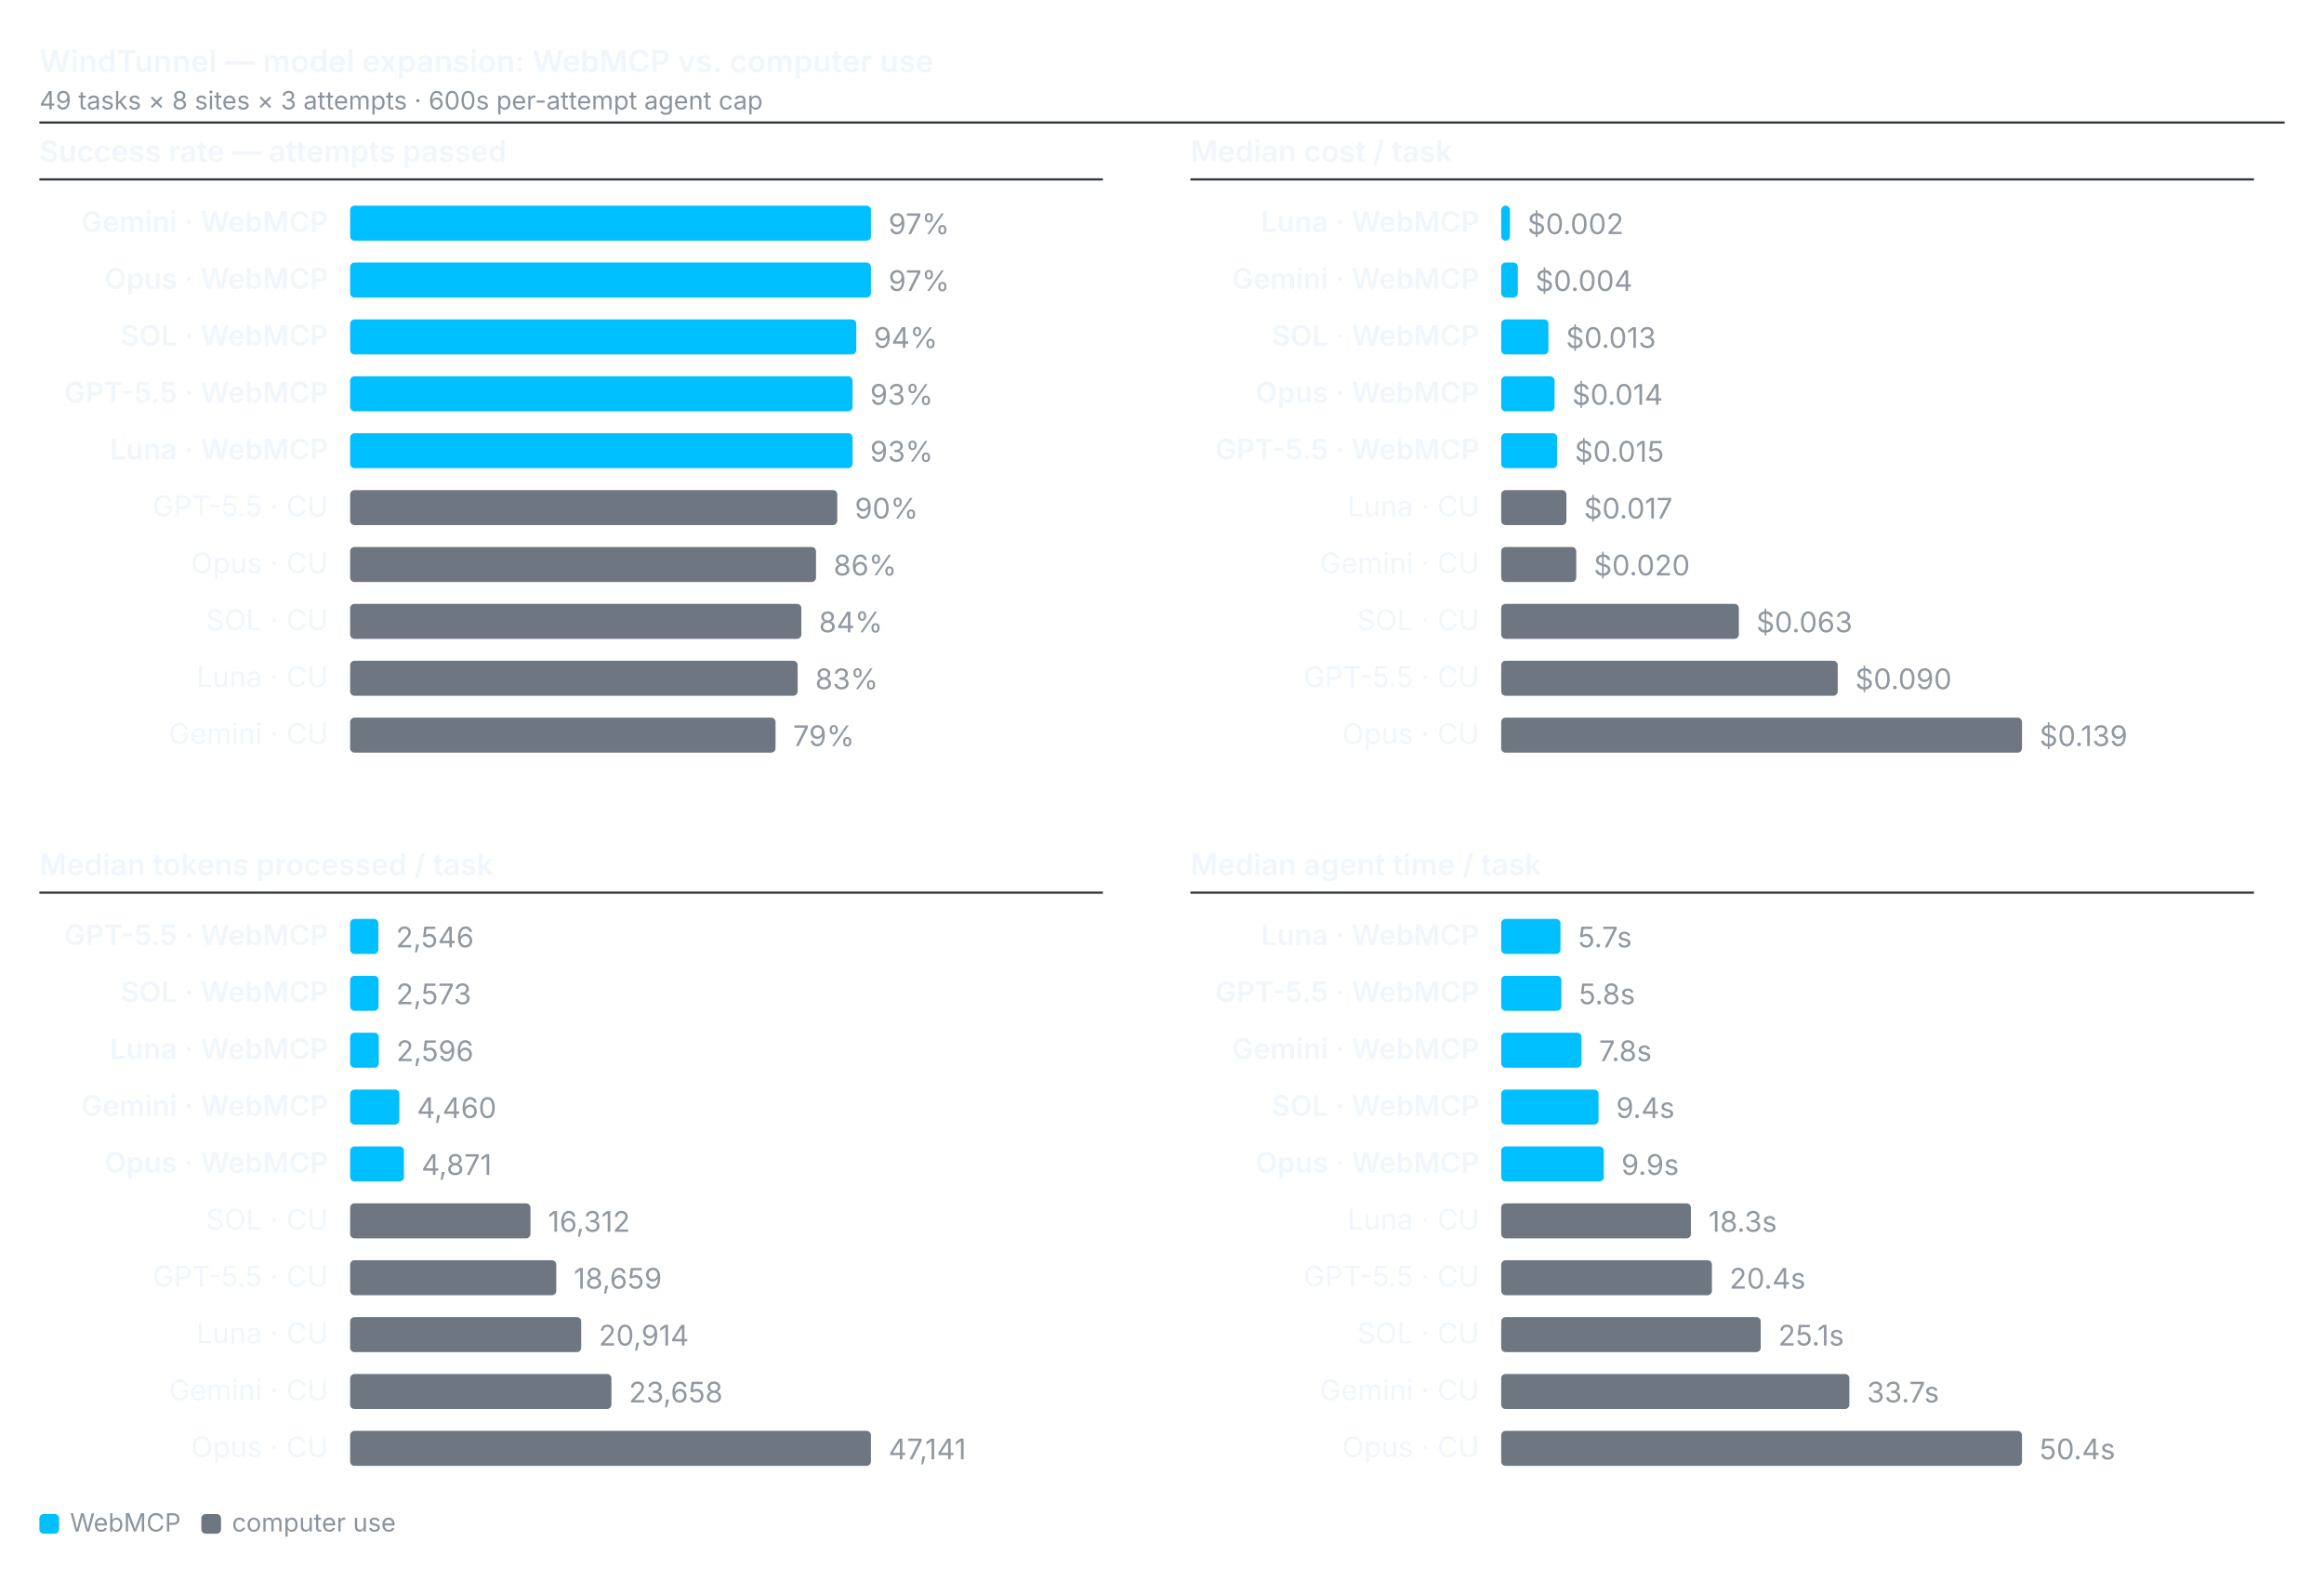
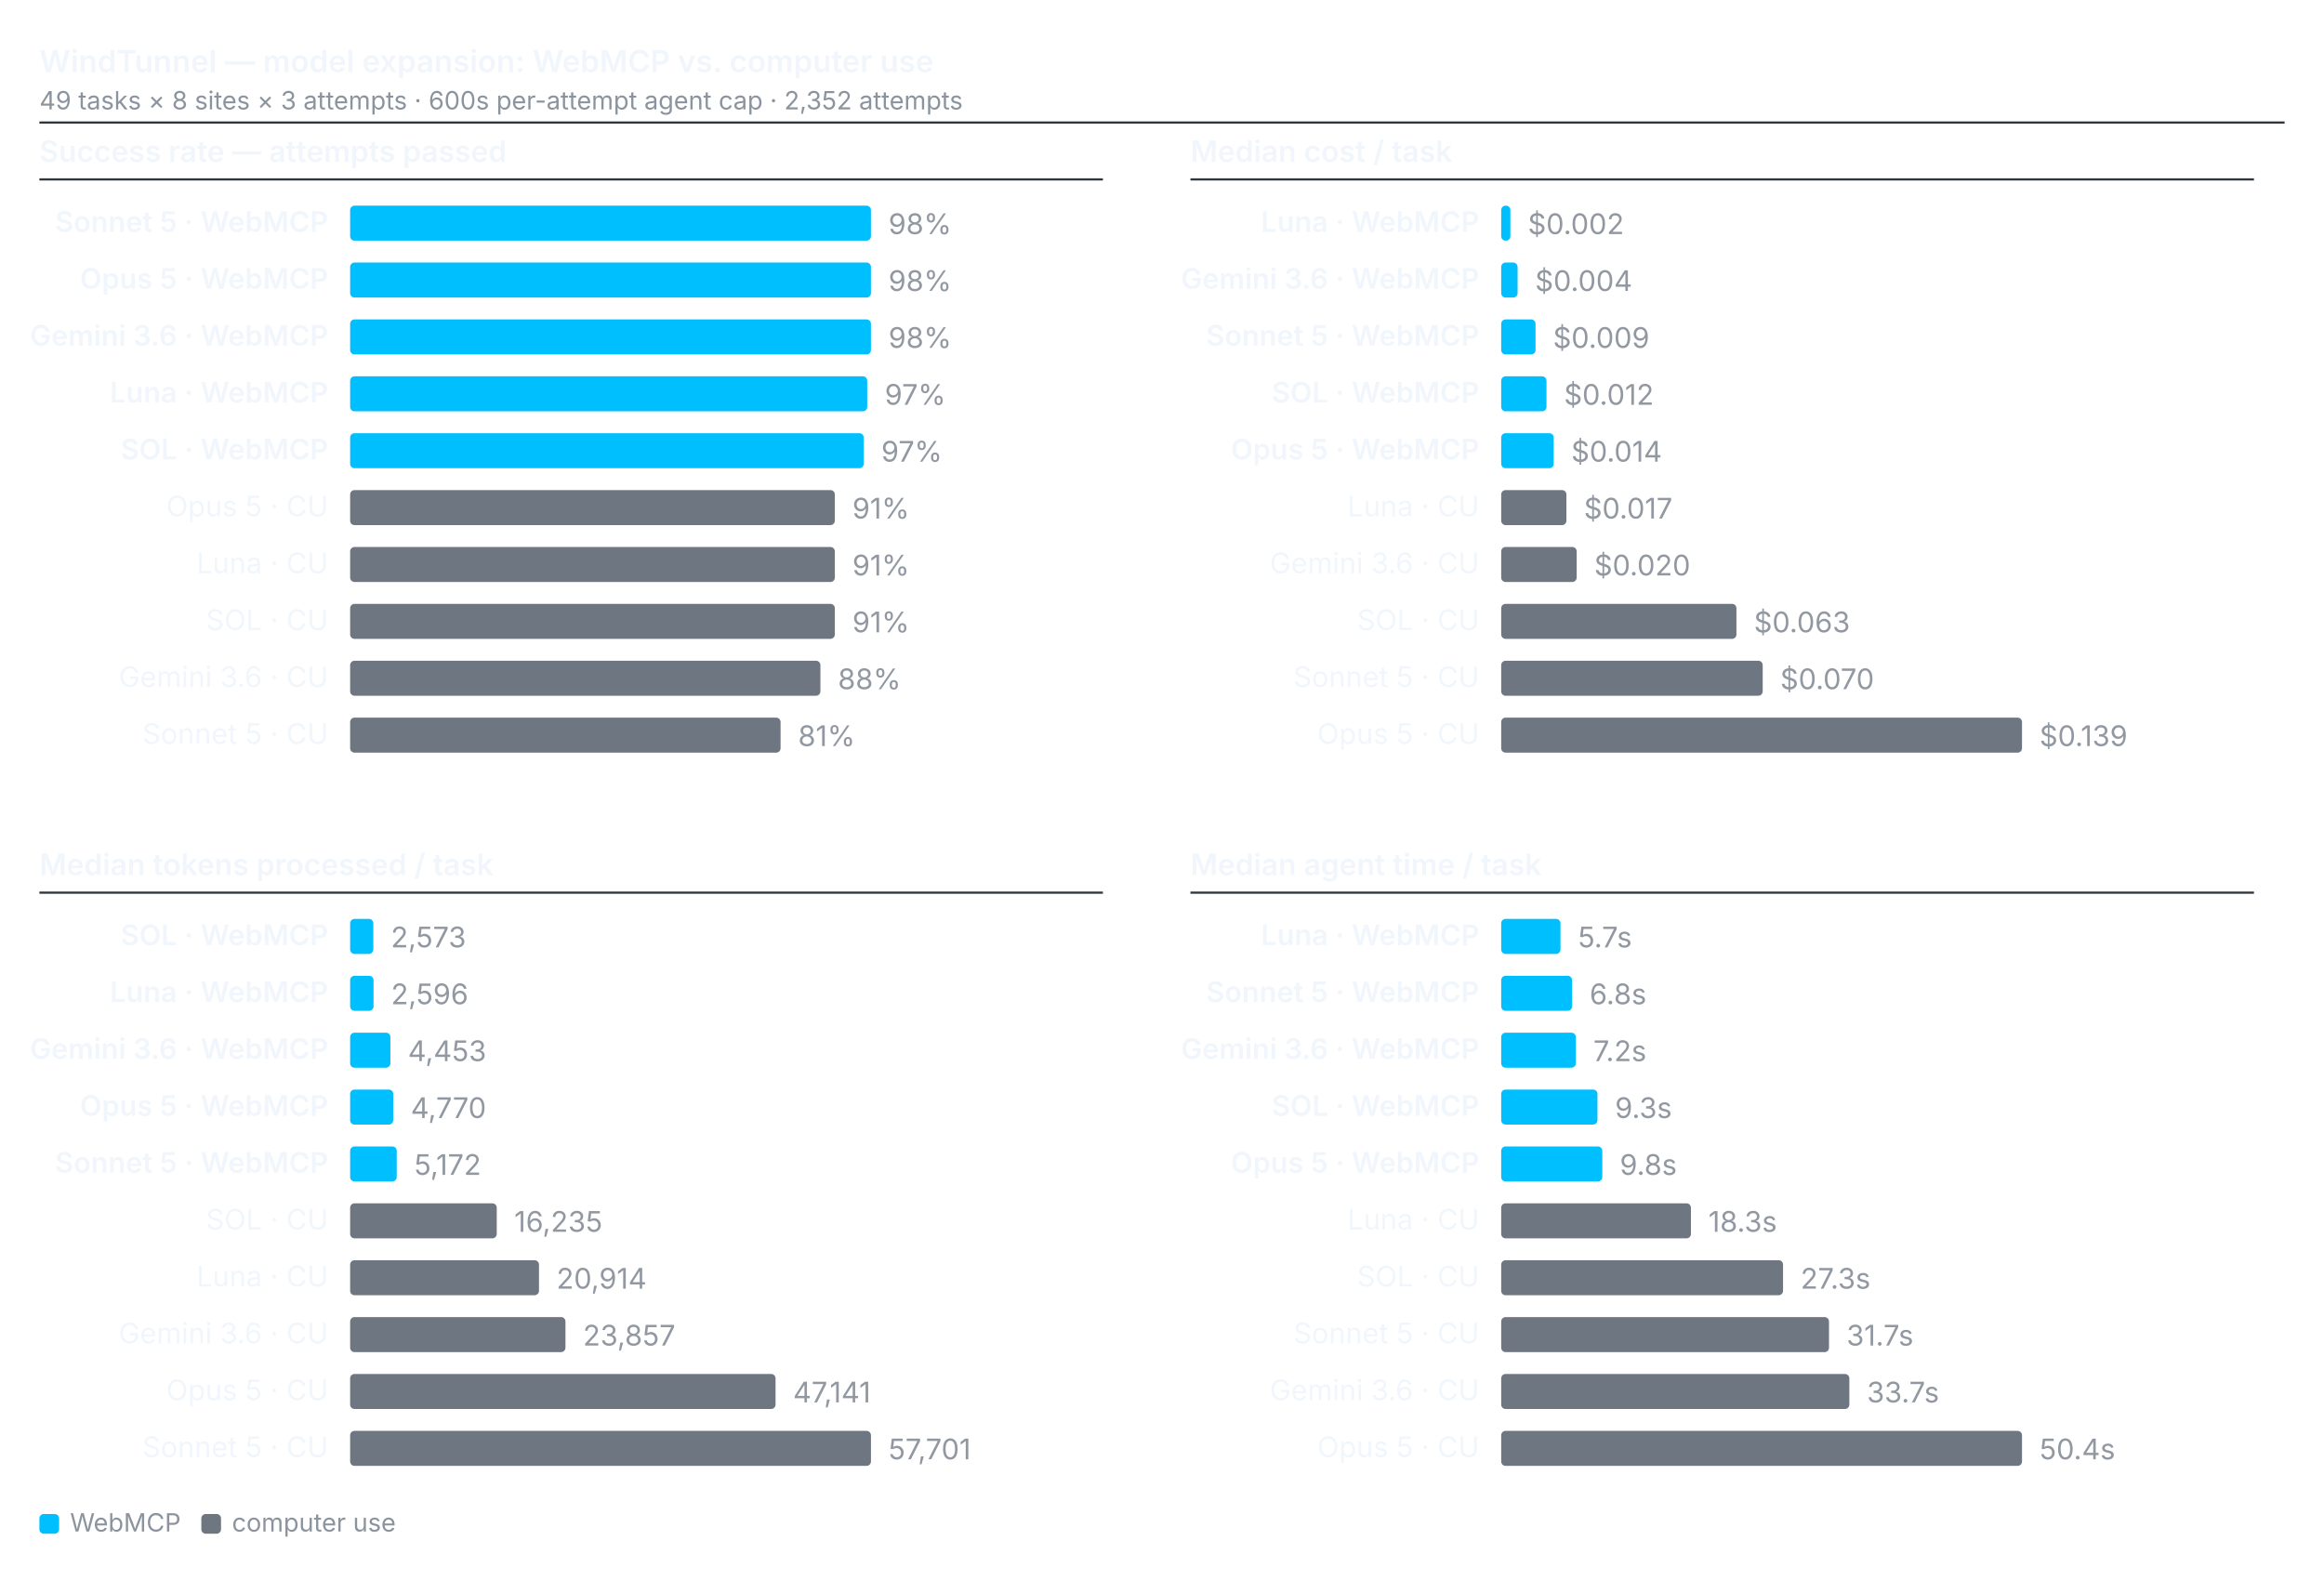
<svg xmlns="http://www.w3.org/2000/svg" viewBox="0 0 1062 722" width="1062" height="722" font-family="system-ui,-apple-system,sans-serif" font-size="13">
  <text x="18" y="33" font-size="14" font-weight="600" fill="#f0f6fc">WindTunnel — model expansion: WebMCP vs. computer use</text>
-   <text x="18" y="50" font-size="11.5" fill="#8b949e">49 tasks × 8 sites × 3 attempts · 600s per-attempt agent cap</text>
+   <text x="18" y="50" font-size="11.5" fill="#8b949e">49 tasks × 8 sites × 3 attempts · 600s per-attempt agent cap · 2,352 attempts</text>
  <line x1="18" y1="56" x2="1044" y2="56" stroke="#30363d" stroke-width="1" />
  <text x="18" y="74" font-size="13.5" font-weight="600" fill="#f0f6fc">Success rate — attempts passed</text>
  <line x1="18" y1="82" x2="504" y2="82" stroke="#30363d" stroke-width="1" />
-   <text x="150" y="106" text-anchor="end" font-weight="600" fill="#f0f6fc">Gemini · WebMCP</text>
+   <text x="150" y="106" text-anchor="end" font-weight="600" fill="#f0f6fc">Sonnet 5 · WebMCP</text>
  <rect x="160" y="94" width="238.0" height="16" rx="2" fill="#00bfff" />
-   <text x="406.0" y="107" fill="#9198a1" font-variant-numeric="tabular-nums">97%</text>
-   <text x="150" y="132" text-anchor="end" font-weight="600" fill="#f0f6fc">Opus · WebMCP</text>
+   <text x="406.0" y="107" fill="#9198a1" font-variant-numeric="tabular-nums">98%</text>
+   <text x="150" y="132" text-anchor="end" font-weight="600" fill="#f0f6fc">Opus 5 · WebMCP</text>
  <rect x="160" y="120" width="238.0" height="16" rx="2" fill="#00bfff" />
-   <text x="406.0" y="133" fill="#9198a1" font-variant-numeric="tabular-nums">97%</text>
-   <text x="150" y="158" text-anchor="end" font-weight="600" fill="#f0f6fc">SOL · WebMCP</text>
-   <rect x="160" y="146" width="231.3" height="16" rx="2" fill="#00bfff" />
-   <text x="399.3" y="159" fill="#9198a1" font-variant-numeric="tabular-nums">94%</text>
-   <text x="150" y="184" text-anchor="end" font-weight="600" fill="#f0f6fc">GPT-5.5 · WebMCP</text>
-   <rect x="160" y="172" width="229.6" height="16" rx="2" fill="#00bfff" />
-   <text x="397.6" y="185" fill="#9198a1" font-variant-numeric="tabular-nums">93%</text>
-   <text x="150" y="210" text-anchor="end" font-weight="600" fill="#f0f6fc">Luna · WebMCP</text>
-   <rect x="160" y="198" width="229.6" height="16" rx="2" fill="#00bfff" />
-   <text x="397.6" y="211" fill="#9198a1" font-variant-numeric="tabular-nums">93%</text>
-   <text x="150" y="236" text-anchor="end" font-weight="400" fill="#f0f6fc">GPT-5.5 · CU</text>
-   <rect x="160" y="224" width="222.6" height="16" rx="2" fill="#6e7681" />
-   <text x="390.6" y="237" fill="#9198a1" font-variant-numeric="tabular-nums">90%</text>
-   <text x="150" y="262" text-anchor="end" font-weight="400" fill="#f0f6fc">Opus · CU</text>
-   <rect x="160" y="250" width="212.9" height="16" rx="2" fill="#6e7681" />
-   <text x="380.9" y="263" fill="#9198a1" font-variant-numeric="tabular-nums">86%</text>
+   <text x="406.0" y="133" fill="#9198a1" font-variant-numeric="tabular-nums">98%</text>
+   <text x="150" y="158" text-anchor="end" font-weight="600" fill="#f0f6fc">Gemini 3.6 · WebMCP</text>
+   <rect x="160" y="146" width="238.0" height="16" rx="2" fill="#00bfff" />
+   <text x="406.0" y="159" fill="#9198a1" font-variant-numeric="tabular-nums">98%</text>
+   <text x="150" y="184" text-anchor="end" font-weight="600" fill="#f0f6fc">Luna · WebMCP</text>
+   <rect x="160" y="172" width="236.3" height="16" rx="2" fill="#00bfff" />
+   <text x="404.3" y="185" fill="#9198a1" font-variant-numeric="tabular-nums">97%</text>
+   <text x="150" y="210" text-anchor="end" font-weight="600" fill="#f0f6fc">SOL · WebMCP</text>
+   <rect x="160" y="198" width="234.7" height="16" rx="2" fill="#00bfff" />
+   <text x="402.7" y="211" fill="#9198a1" font-variant-numeric="tabular-nums">97%</text>
+   <text x="150" y="236" text-anchor="end" font-weight="400" fill="#f0f6fc">Opus 5 · CU</text>
+   <rect x="160" y="224" width="221.5" height="16" rx="2" fill="#6e7681" />
+   <text x="389.5" y="237" fill="#9198a1" font-variant-numeric="tabular-nums">91%</text>
+   <text x="150" y="262" text-anchor="end" font-weight="400" fill="#f0f6fc">Luna · CU</text>
+   <rect x="160" y="250" width="221.5" height="16" rx="2" fill="#6e7681" />
+   <text x="389.5" y="263" fill="#9198a1" font-variant-numeric="tabular-nums">91%</text>
  <text x="150" y="288" text-anchor="end" font-weight="400" fill="#f0f6fc">SOL · CU</text>
-   <rect x="160" y="276" width="206.2" height="16" rx="2" fill="#6e7681" />
-   <text x="374.2" y="289" fill="#9198a1" font-variant-numeric="tabular-nums">84%</text>
-   <text x="150" y="314" text-anchor="end" font-weight="400" fill="#f0f6fc">Luna · CU</text>
-   <rect x="160" y="302" width="204.5" height="16" rx="2" fill="#6e7681" />
-   <text x="372.5" y="315" fill="#9198a1" font-variant-numeric="tabular-nums">83%</text>
-   <text x="150" y="340" text-anchor="end" font-weight="400" fill="#f0f6fc">Gemini · CU</text>
-   <rect x="160" y="328" width="194.4" height="16" rx="2" fill="#6e7681" />
-   <text x="362.4" y="341" fill="#9198a1" font-variant-numeric="tabular-nums">79%</text>
+   <rect x="160" y="276" width="221.5" height="16" rx="2" fill="#6e7681" />
+   <text x="389.5" y="289" fill="#9198a1" font-variant-numeric="tabular-nums">91%</text>
+   <text x="150" y="314" text-anchor="end" font-weight="400" fill="#f0f6fc">Gemini 3.6 · CU</text>
+   <rect x="160" y="302" width="214.9" height="16" rx="2" fill="#6e7681" />
+   <text x="382.9" y="315" fill="#9198a1" font-variant-numeric="tabular-nums">88%</text>
+   <text x="150" y="340" text-anchor="end" font-weight="400" fill="#f0f6fc">Sonnet 5 · CU</text>
+   <rect x="160" y="328" width="196.7" height="16" rx="2" fill="#6e7681" />
+   <text x="364.7" y="341" fill="#9198a1" font-variant-numeric="tabular-nums">81%</text>
  <text x="544" y="74" font-size="13.5" font-weight="600" fill="#f0f6fc">Median cost / task</text>
  <line x1="544" y1="82" x2="1030" y2="82" stroke="#30363d" stroke-width="1" />
  <text x="676" y="106" text-anchor="end" font-weight="600" fill="#f0f6fc">Luna · WebMCP</text>
-   <rect x="686" y="94" width="4.0" height="16" rx="2" fill="#00bfff" />
-   <text x="698.0" y="107" fill="#9198a1" font-variant-numeric="tabular-nums">$0.002</text>
-   <text x="676" y="132" text-anchor="end" font-weight="600" fill="#f0f6fc">Gemini · WebMCP</text>
-   <rect x="686" y="120" width="7.6" height="16" rx="2" fill="#00bfff" />
-   <text x="701.6" y="133" fill="#9198a1" font-variant-numeric="tabular-nums">$0.004</text>
-   <text x="676" y="158" text-anchor="end" font-weight="600" fill="#f0f6fc">SOL · WebMCP</text>
-   <rect x="686" y="146" width="21.6" height="16" rx="2" fill="#00bfff" />
-   <text x="715.6" y="159" fill="#9198a1" font-variant-numeric="tabular-nums">$0.013</text>
-   <text x="676" y="184" text-anchor="end" font-weight="600" fill="#f0f6fc">Opus · WebMCP</text>
-   <rect x="686" y="172" width="24.4" height="16" rx="2" fill="#00bfff" />
-   <text x="718.4" y="185" fill="#9198a1" font-variant-numeric="tabular-nums">$0.014</text>
-   <text x="676" y="210" text-anchor="end" font-weight="600" fill="#f0f6fc">GPT-5.5 · WebMCP</text>
-   <rect x="686" y="198" width="25.6" height="16" rx="2" fill="#00bfff" />
-   <text x="719.6" y="211" fill="#9198a1" font-variant-numeric="tabular-nums">$0.015</text>
+   <rect x="686" y="94" width="4.2" height="16" rx="2" fill="#00bfff" />
+   <text x="698.2" y="107" fill="#9198a1" font-variant-numeric="tabular-nums">$0.002</text>
+   <text x="676" y="132" text-anchor="end" font-weight="600" fill="#f0f6fc">Gemini 3.6 · WebMCP</text>
+   <rect x="686" y="120" width="7.5" height="16" rx="2" fill="#00bfff" />
+   <text x="701.5" y="133" fill="#9198a1" font-variant-numeric="tabular-nums">$0.004</text>
+   <text x="676" y="158" text-anchor="end" font-weight="600" fill="#f0f6fc">Sonnet 5 · WebMCP</text>
+   <rect x="686" y="146" width="15.7" height="16" rx="2" fill="#00bfff" />
+   <text x="709.7" y="159" fill="#9198a1" font-variant-numeric="tabular-nums">$0.009</text>
+   <text x="676" y="184" text-anchor="end" font-weight="600" fill="#f0f6fc">SOL · WebMCP</text>
+   <rect x="686" y="172" width="20.7" height="16" rx="2" fill="#00bfff" />
+   <text x="714.7" y="185" fill="#9198a1" font-variant-numeric="tabular-nums">$0.012</text>
+   <text x="676" y="210" text-anchor="end" font-weight="600" fill="#f0f6fc">Opus 5 · WebMCP</text>
+   <rect x="686" y="198" width="24.0" height="16" rx="2" fill="#00bfff" />
+   <text x="718.0" y="211" fill="#9198a1" font-variant-numeric="tabular-nums">$0.014</text>
  <text x="676" y="236" text-anchor="end" font-weight="400" fill="#f0f6fc">Luna · CU</text>
  <rect x="686" y="224" width="29.8" height="16" rx="2" fill="#6e7681" />
  <text x="723.8" y="237" fill="#9198a1" font-variant-numeric="tabular-nums">$0.017</text>
-   <text x="676" y="262" text-anchor="end" font-weight="400" fill="#f0f6fc">Gemini · CU</text>
-   <rect x="686" y="250" width="34.3" height="16" rx="2" fill="#6e7681" />
-   <text x="728.3" y="263" fill="#9198a1" font-variant-numeric="tabular-nums">$0.020</text>
+   <text x="676" y="262" text-anchor="end" font-weight="400" fill="#f0f6fc">Gemini 3.6 · CU</text>
+   <rect x="686" y="250" width="34.5" height="16" rx="2" fill="#6e7681" />
+   <text x="728.5" y="263" fill="#9198a1" font-variant-numeric="tabular-nums">$0.020</text>
  <text x="676" y="288" text-anchor="end" font-weight="400" fill="#f0f6fc">SOL · CU</text>
-   <rect x="686" y="276" width="108.6" height="16" rx="2" fill="#6e7681" />
-   <text x="802.6" y="289" fill="#9198a1" font-variant-numeric="tabular-nums">$0.063</text>
-   <text x="676" y="314" text-anchor="end" font-weight="400" fill="#f0f6fc">GPT-5.5 · CU</text>
-   <rect x="686" y="302" width="153.8" height="16" rx="2" fill="#6e7681" />
-   <text x="847.8" y="315" fill="#9198a1" font-variant-numeric="tabular-nums">$0.090</text>
-   <text x="676" y="340" text-anchor="end" font-weight="400" fill="#f0f6fc">Opus · CU</text>
+   <rect x="686" y="276" width="107.5" height="16" rx="2" fill="#6e7681" />
+   <text x="801.5" y="289" fill="#9198a1" font-variant-numeric="tabular-nums">$0.063</text>
+   <text x="676" y="314" text-anchor="end" font-weight="400" fill="#f0f6fc">Sonnet 5 · CU</text>
+   <rect x="686" y="302" width="119.5" height="16" rx="2" fill="#6e7681" />
+   <text x="813.5" y="315" fill="#9198a1" font-variant-numeric="tabular-nums">$0.070</text>
+   <text x="676" y="340" text-anchor="end" font-weight="400" fill="#f0f6fc">Opus 5 · CU</text>
  <rect x="686" y="328" width="238.0" height="16" rx="2" fill="#6e7681" />
  <text x="932.0" y="341" fill="#9198a1" font-variant-numeric="tabular-nums">$0.139</text>
  <text x="18" y="400" font-size="13.5" font-weight="600" fill="#f0f6fc">Median tokens processed / task</text>
  <line x1="18" y1="408" x2="504" y2="408" stroke="#30363d" stroke-width="1" />
-   <text x="150" y="432" text-anchor="end" font-weight="600" fill="#f0f6fc">GPT-5.5 · WebMCP</text>
-   <rect x="160" y="420" width="12.9" height="16" rx="2" fill="#00bfff" />
-   <text x="180.9" y="433" fill="#9198a1" font-variant-numeric="tabular-nums">2,546</text>
-   <text x="150" y="458" text-anchor="end" font-weight="600" fill="#f0f6fc">SOL · WebMCP</text>
-   <rect x="160" y="446" width="13.0" height="16" rx="2" fill="#00bfff" />
-   <text x="181.0" y="459" fill="#9198a1" font-variant-numeric="tabular-nums">2,573</text>
-   <text x="150" y="484" text-anchor="end" font-weight="600" fill="#f0f6fc">Luna · WebMCP</text>
-   <rect x="160" y="472" width="13.1" height="16" rx="2" fill="#00bfff" />
-   <text x="181.1" y="485" fill="#9198a1" font-variant-numeric="tabular-nums">2,596</text>
-   <text x="150" y="510" text-anchor="end" font-weight="600" fill="#f0f6fc">Gemini · WebMCP</text>
-   <rect x="160" y="498" width="22.5" height="16" rx="2" fill="#00bfff" />
-   <text x="190.5" y="511" fill="#9198a1" font-variant-numeric="tabular-nums">4,460</text>
-   <text x="150" y="536" text-anchor="end" font-weight="600" fill="#f0f6fc">Opus · WebMCP</text>
-   <rect x="160" y="524" width="24.6" height="16" rx="2" fill="#00bfff" />
-   <text x="192.6" y="537" fill="#9198a1" font-variant-numeric="tabular-nums">4,871</text>
+   <text x="150" y="432" text-anchor="end" font-weight="600" fill="#f0f6fc">SOL · WebMCP</text>
+   <rect x="160" y="420" width="10.6" height="16" rx="2" fill="#00bfff" />
+   <text x="178.6" y="433" fill="#9198a1" font-variant-numeric="tabular-nums">2,573</text>
+   <text x="150" y="458" text-anchor="end" font-weight="600" fill="#f0f6fc">Luna · WebMCP</text>
+   <rect x="160" y="446" width="10.7" height="16" rx="2" fill="#00bfff" />
+   <text x="178.7" y="459" fill="#9198a1" font-variant-numeric="tabular-nums">2,596</text>
+   <text x="150" y="484" text-anchor="end" font-weight="600" fill="#f0f6fc">Gemini 3.6 · WebMCP</text>
+   <rect x="160" y="472" width="18.4" height="16" rx="2" fill="#00bfff" />
+   <text x="186.4" y="485" fill="#9198a1" font-variant-numeric="tabular-nums">4,453</text>
+   <text x="150" y="510" text-anchor="end" font-weight="600" fill="#f0f6fc">Opus 5 · WebMCP</text>
+   <rect x="160" y="498" width="19.7" height="16" rx="2" fill="#00bfff" />
+   <text x="187.7" y="511" fill="#9198a1" font-variant-numeric="tabular-nums">4,770</text>
+   <text x="150" y="536" text-anchor="end" font-weight="600" fill="#f0f6fc">Sonnet 5 · WebMCP</text>
+   <rect x="160" y="524" width="21.3" height="16" rx="2" fill="#00bfff" />
+   <text x="189.3" y="537" fill="#9198a1" font-variant-numeric="tabular-nums">5,172</text>
  <text x="150" y="562" text-anchor="end" font-weight="400" fill="#f0f6fc">SOL · CU</text>
-   <rect x="160" y="550" width="82.4" height="16" rx="2" fill="#6e7681" />
-   <text x="250.4" y="563" fill="#9198a1" font-variant-numeric="tabular-nums">16,312</text>
-   <text x="150" y="588" text-anchor="end" font-weight="400" fill="#f0f6fc">GPT-5.5 · CU</text>
-   <rect x="160" y="576" width="94.2" height="16" rx="2" fill="#6e7681" />
-   <text x="262.2" y="589" fill="#9198a1" font-variant-numeric="tabular-nums">18,659</text>
-   <text x="150" y="614" text-anchor="end" font-weight="400" fill="#f0f6fc">Luna · CU</text>
-   <rect x="160" y="602" width="105.6" height="16" rx="2" fill="#6e7681" />
-   <text x="273.6" y="615" fill="#9198a1" font-variant-numeric="tabular-nums">20,914</text>
-   <text x="150" y="640" text-anchor="end" font-weight="400" fill="#f0f6fc">Gemini · CU</text>
-   <rect x="160" y="628" width="119.4" height="16" rx="2" fill="#6e7681" />
-   <text x="287.4" y="641" fill="#9198a1" font-variant-numeric="tabular-nums">23,658</text>
-   <text x="150" y="666" text-anchor="end" font-weight="400" fill="#f0f6fc">Opus · CU</text>
+   <rect x="160" y="550" width="67.0" height="16" rx="2" fill="#6e7681" />
+   <text x="235.0" y="563" fill="#9198a1" font-variant-numeric="tabular-nums">16,235</text>
+   <text x="150" y="588" text-anchor="end" font-weight="400" fill="#f0f6fc">Luna · CU</text>
+   <rect x="160" y="576" width="86.3" height="16" rx="2" fill="#6e7681" />
+   <text x="254.3" y="589" fill="#9198a1" font-variant-numeric="tabular-nums">20,914</text>
+   <text x="150" y="614" text-anchor="end" font-weight="400" fill="#f0f6fc">Gemini 3.6 · CU</text>
+   <rect x="160" y="602" width="98.4" height="16" rx="2" fill="#6e7681" />
+   <text x="266.4" y="615" fill="#9198a1" font-variant-numeric="tabular-nums">23,857</text>
+   <text x="150" y="640" text-anchor="end" font-weight="400" fill="#f0f6fc">Opus 5 · CU</text>
+   <rect x="160" y="628" width="194.4" height="16" rx="2" fill="#6e7681" />
+   <text x="362.4" y="641" fill="#9198a1" font-variant-numeric="tabular-nums">47,141</text>
+   <text x="150" y="666" text-anchor="end" font-weight="400" fill="#f0f6fc">Sonnet 5 · CU</text>
  <rect x="160" y="654" width="238.0" height="16" rx="2" fill="#6e7681" />
-   <text x="406.0" y="667" fill="#9198a1" font-variant-numeric="tabular-nums">47,141</text>
+   <text x="406.0" y="667" fill="#9198a1" font-variant-numeric="tabular-nums">57,701</text>
  <text x="544" y="400" font-size="13.5" font-weight="600" fill="#f0f6fc">Median agent time / task</text>
  <line x1="544" y1="408" x2="1030" y2="408" stroke="#30363d" stroke-width="1" />
  <text x="676" y="432" text-anchor="end" font-weight="600" fill="#f0f6fc">Luna · WebMCP</text>
  <rect x="686" y="420" width="27.1" height="16" rx="2" fill="#00bfff" />
  <text x="721.1" y="433" fill="#9198a1" font-variant-numeric="tabular-nums">5.7s</text>
-   <text x="676" y="458" text-anchor="end" font-weight="600" fill="#f0f6fc">GPT-5.5 · WebMCP</text>
-   <rect x="686" y="446" width="27.5" height="16" rx="2" fill="#00bfff" />
-   <text x="721.5" y="459" fill="#9198a1" font-variant-numeric="tabular-nums">5.8s</text>
-   <text x="676" y="484" text-anchor="end" font-weight="600" fill="#f0f6fc">Gemini · WebMCP</text>
-   <rect x="686" y="472" width="36.7" height="16" rx="2" fill="#00bfff" />
-   <text x="730.7" y="485" fill="#9198a1" font-variant-numeric="tabular-nums">7.8s</text>
+   <text x="676" y="458" text-anchor="end" font-weight="600" fill="#f0f6fc">Sonnet 5 · WebMCP</text>
+   <rect x="686" y="446" width="32.4" height="16" rx="2" fill="#00bfff" />
+   <text x="726.4" y="459" fill="#9198a1" font-variant-numeric="tabular-nums">6.8s</text>
+   <text x="676" y="484" text-anchor="end" font-weight="600" fill="#f0f6fc">Gemini 3.6 · WebMCP</text>
+   <rect x="686" y="472" width="34.1" height="16" rx="2" fill="#00bfff" />
+   <text x="728.1" y="485" fill="#9198a1" font-variant-numeric="tabular-nums">7.2s</text>
  <text x="676" y="510" text-anchor="end" font-weight="600" fill="#f0f6fc">SOL · WebMCP</text>
-   <rect x="686" y="498" width="44.5" height="16" rx="2" fill="#00bfff" />
-   <text x="738.5" y="511" fill="#9198a1" font-variant-numeric="tabular-nums">9.4s</text>
-   <text x="676" y="536" text-anchor="end" font-weight="600" fill="#f0f6fc">Opus · WebMCP</text>
-   <rect x="686" y="524" width="46.9" height="16" rx="2" fill="#00bfff" />
-   <text x="740.9" y="537" fill="#9198a1" font-variant-numeric="tabular-nums">9.9s</text>
+   <rect x="686" y="498" width="44.0" height="16" rx="2" fill="#00bfff" />
+   <text x="738.0" y="511" fill="#9198a1" font-variant-numeric="tabular-nums">9.3s</text>
+   <text x="676" y="536" text-anchor="end" font-weight="600" fill="#f0f6fc">Opus 5 · WebMCP</text>
+   <rect x="686" y="524" width="46.2" height="16" rx="2" fill="#00bfff" />
+   <text x="740.2" y="537" fill="#9198a1" font-variant-numeric="tabular-nums">9.8s</text>
  <text x="676" y="562" text-anchor="end" font-weight="400" fill="#f0f6fc">Luna · CU</text>
  <rect x="686" y="550" width="86.7" height="16" rx="2" fill="#6e7681" />
  <text x="780.7" y="563" fill="#9198a1" font-variant-numeric="tabular-nums">18.3s</text>
-   <text x="676" y="588" text-anchor="end" font-weight="400" fill="#f0f6fc">GPT-5.5 · CU</text>
-   <rect x="686" y="576" width="96.3" height="16" rx="2" fill="#6e7681" />
-   <text x="790.3" y="589" fill="#9198a1" font-variant-numeric="tabular-nums">20.4s</text>
-   <text x="676" y="614" text-anchor="end" font-weight="400" fill="#f0f6fc">SOL · CU</text>
-   <rect x="686" y="602" width="118.6" height="16" rx="2" fill="#6e7681" />
-   <text x="812.6" y="615" fill="#9198a1" font-variant-numeric="tabular-nums">25.1s</text>
-   <text x="676" y="640" text-anchor="end" font-weight="400" fill="#f0f6fc">Gemini · CU</text>
+   <text x="676" y="588" text-anchor="end" font-weight="400" fill="#f0f6fc">SOL · CU</text>
+   <rect x="686" y="576" width="128.8" height="16" rx="2" fill="#6e7681" />
+   <text x="822.8" y="589" fill="#9198a1" font-variant-numeric="tabular-nums">27.3s</text>
+   <text x="676" y="614" text-anchor="end" font-weight="400" fill="#f0f6fc">Sonnet 5 · CU</text>
+   <rect x="686" y="602" width="149.8" height="16" rx="2" fill="#6e7681" />
+   <text x="843.8" y="615" fill="#9198a1" font-variant-numeric="tabular-nums">31.7s</text>
+   <text x="676" y="640" text-anchor="end" font-weight="400" fill="#f0f6fc">Gemini 3.6 · CU</text>
  <rect x="686" y="628" width="159.1" height="16" rx="2" fill="#6e7681" />
  <text x="853.1" y="641" fill="#9198a1" font-variant-numeric="tabular-nums">33.7s</text>
-   <text x="676" y="666" text-anchor="end" font-weight="400" fill="#f0f6fc">Opus · CU</text>
+   <text x="676" y="666" text-anchor="end" font-weight="400" fill="#f0f6fc">Opus 5 · CU</text>
  <rect x="686" y="654" width="238.0" height="16" rx="2" fill="#6e7681" />
  <text x="932.0" y="667" fill="#9198a1" font-variant-numeric="tabular-nums">50.4s</text>
  <rect x="18" y="692" width="9" height="9" rx="2" fill="#00bfff" />
  <text x="32" y="700" font-size="11.5" fill="#8b949e">WebMCP</text>
  <rect x="92" y="692" width="9" height="9" rx="2" fill="#6e7681" />
  <text x="106" y="700" font-size="11.5" fill="#8b949e">computer use</text>
</svg>
